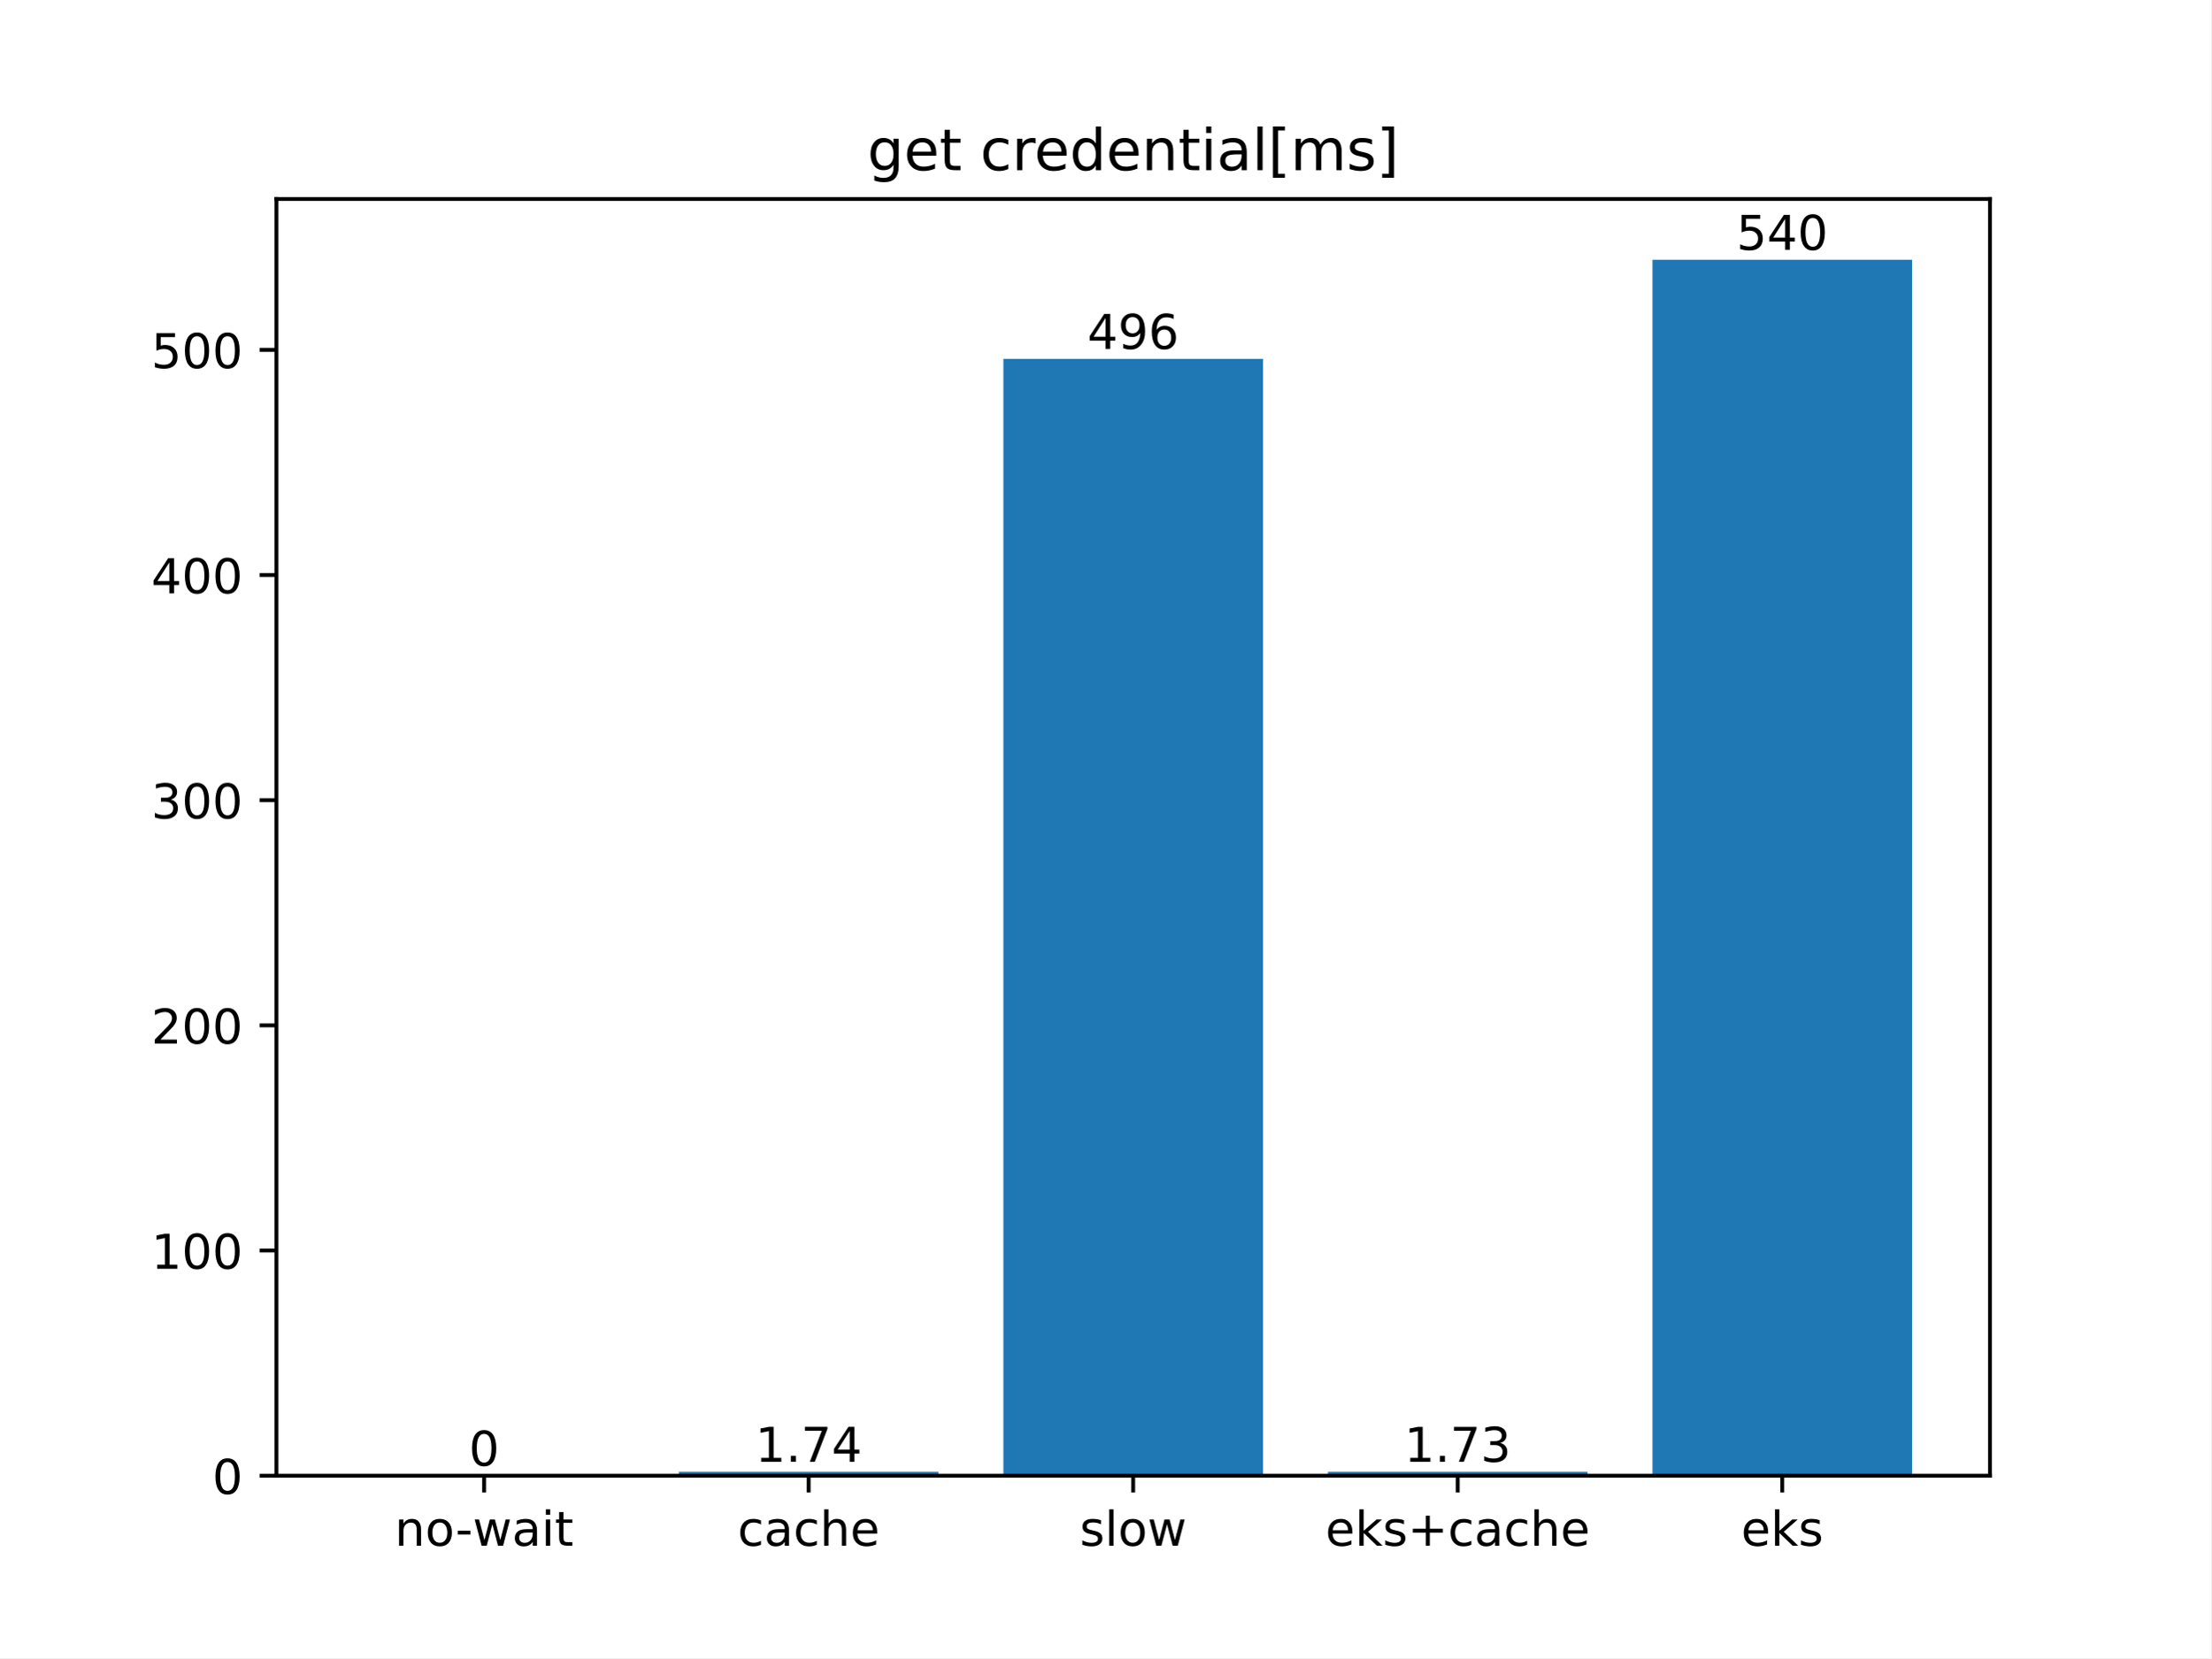
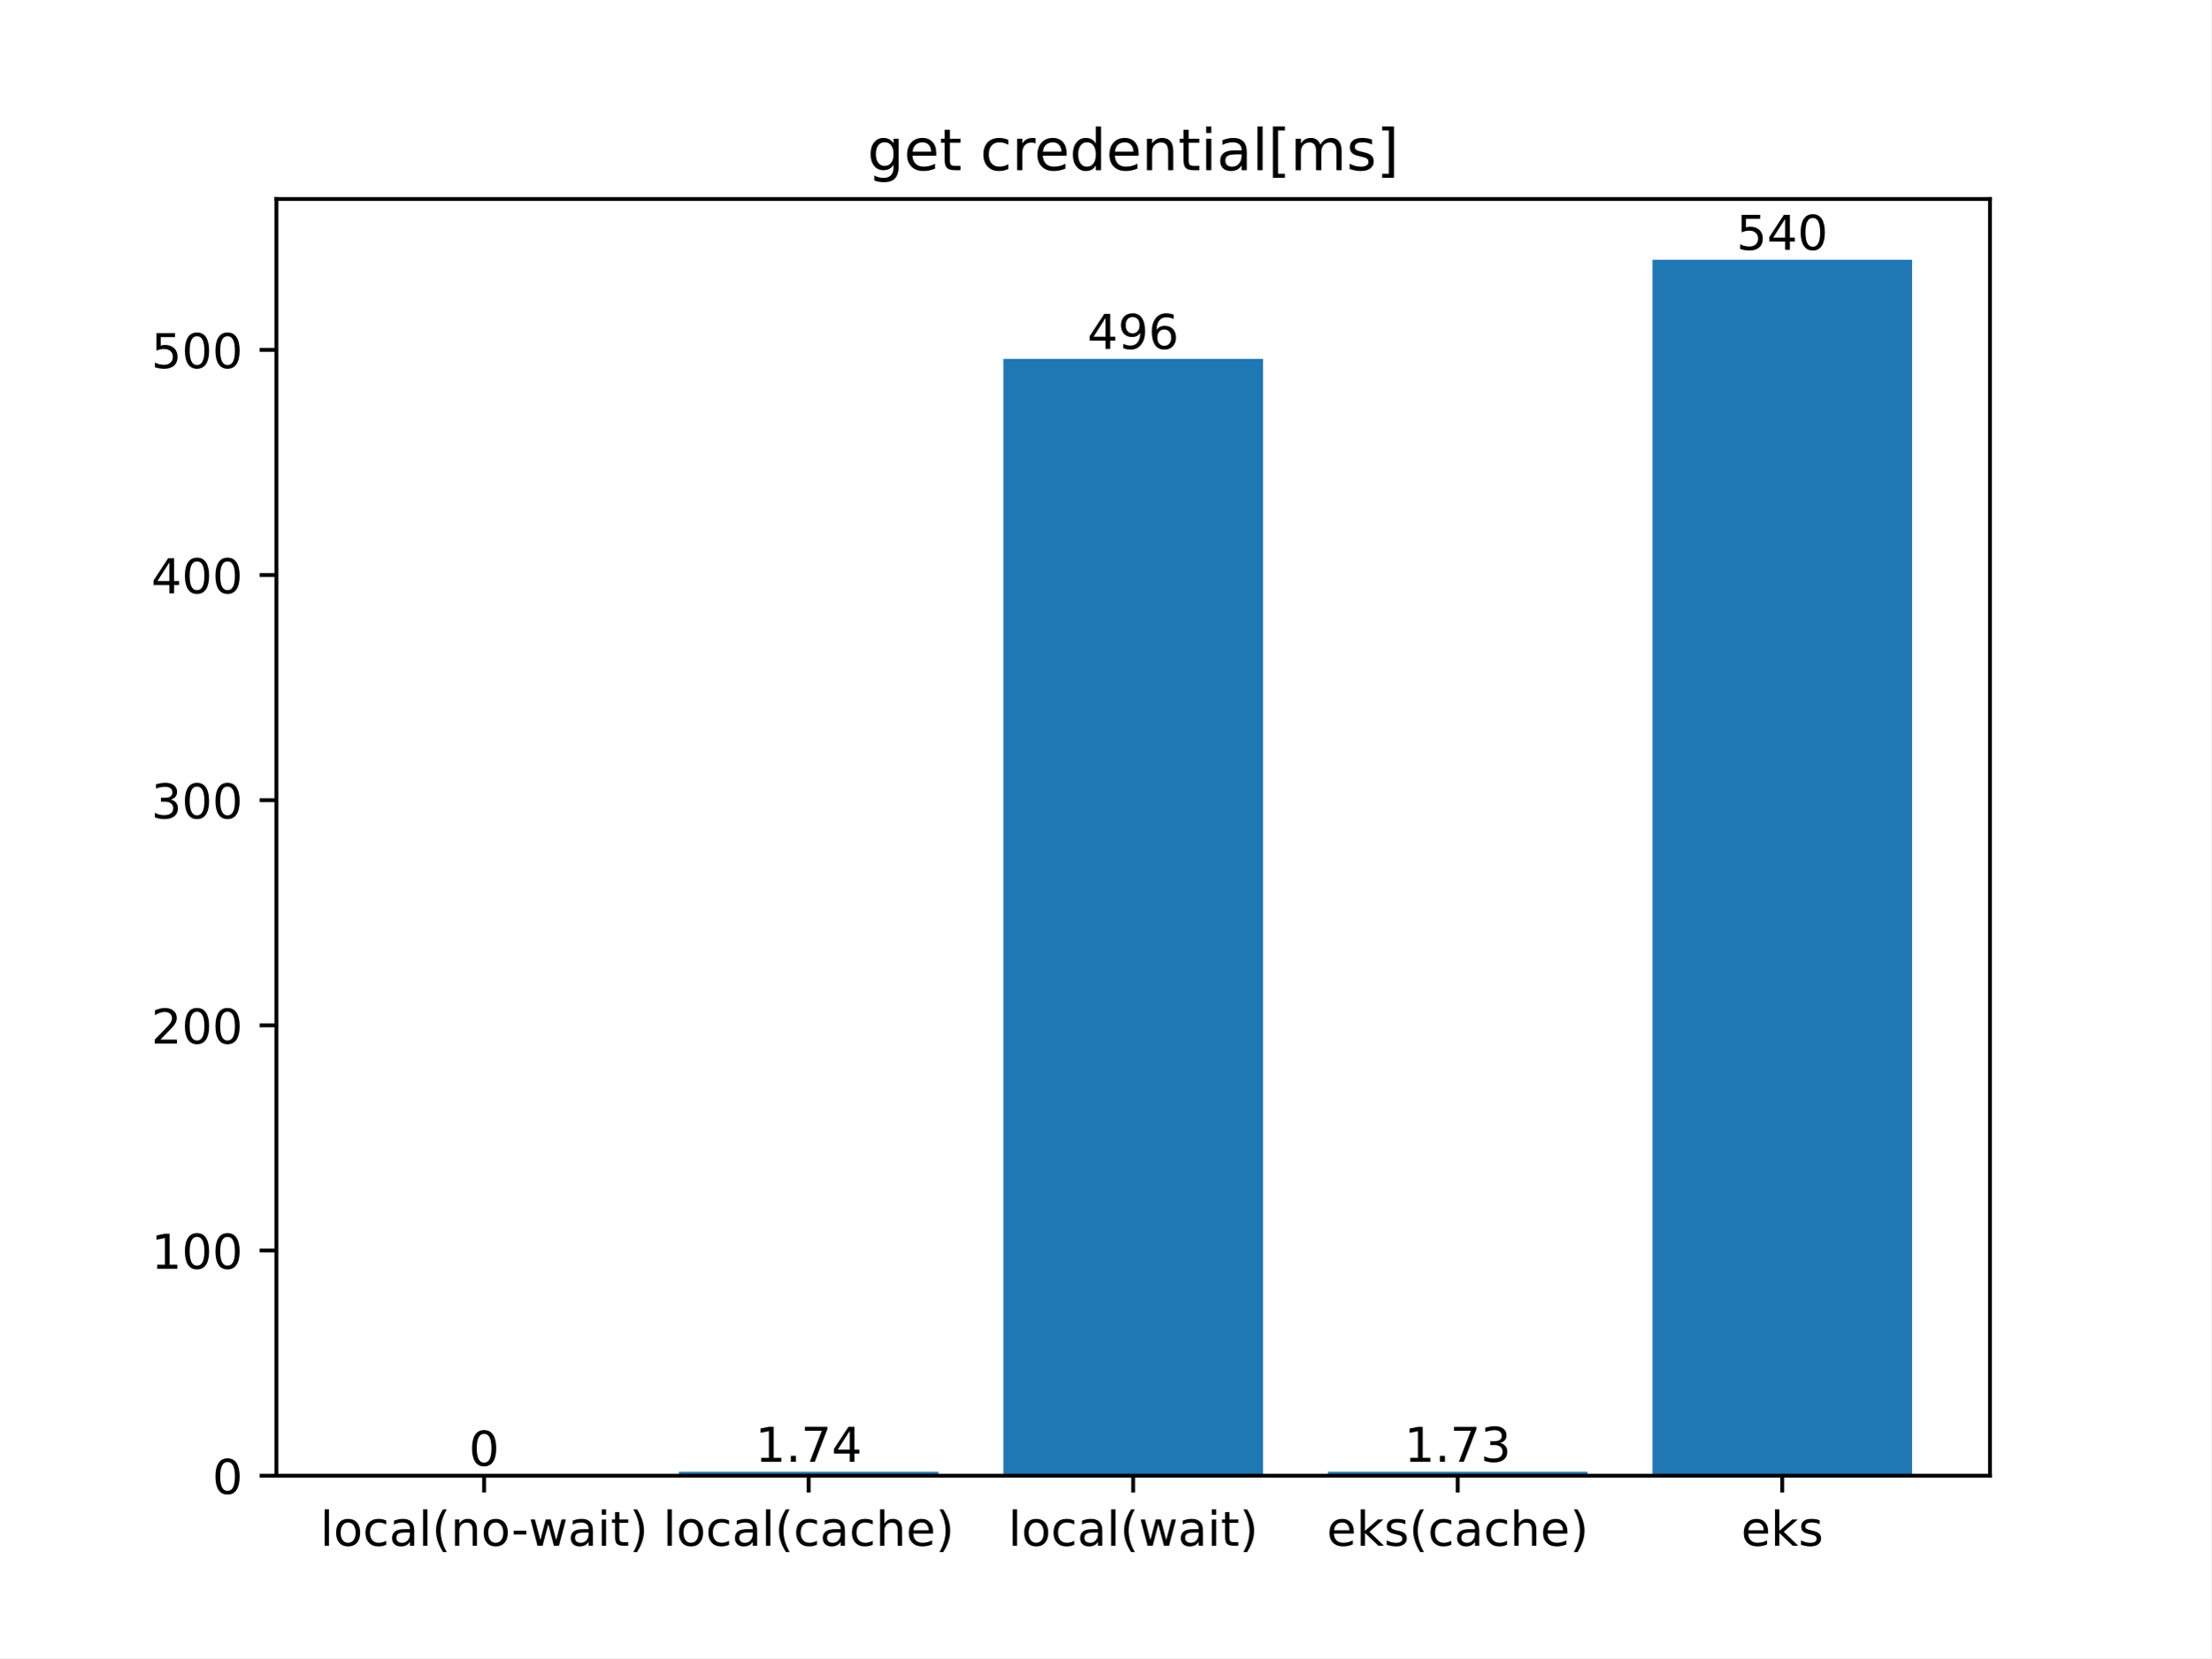
<svg xmlns="http://www.w3.org/2000/svg" xmlns:xlink="http://www.w3.org/1999/xlink" width="460.8pt" height="345.6pt" viewBox="0 0 460.8 345.6" version="1.1">
  <defs>
    <style type="text/css">*{stroke-linejoin: round; stroke-linecap: butt}</style>
  </defs>
  <g id="figure_1">
    <g id="patch_1">
      <path d="M 0 345.6  L 460.8 345.6  L 460.8 0  L 0 0  z " style="fill: #ffffff" />
    </g>
    <g id="axes_1">
      <g id="patch_2">
        <path d="M 57.6 307.584  L 414.72 307.584  L 414.72 41.472  L 57.6 41.472  z " style="fill: #ffffff" />
      </g>
      <g id="patch_3">
-         <path d="M 73.833 307.584  L 127.942 307.584  L 127.942 307.584  L 73.833 307.584  z " clip-path="url(#p4d3f4f408c)" style="fill: #1f77b4" />
+         <path d="M 73.833 307.584  L 127.942 307.584  L 127.942 307.584  L 73.833 307.584  z " clip-path="url(#p264f3d381d)" style="fill: #1f77b4" />
      </g>
      <g id="patch_4">
-         <path d="M 141.469 307.584  L 195.578 307.584  L 195.578 306.767  L 141.469 306.767  z " clip-path="url(#p4d3f4f408c)" style="fill: #1f77b4" />
+         <path d="M 141.469 307.584  L 195.578 307.584  L 195.578 306.767  L 141.469 306.767  z " clip-path="url(#p264f3d381d)" style="fill: #1f77b4" />
      </g>
      <g id="patch_5">
-         <path d="M 209.105 307.584  L 263.215 307.584  L 263.215 74.795  L 209.105 74.795  z " clip-path="url(#p4d3f4f408c)" style="fill: #1f77b4" />
+         <path d="M 209.105 307.584  L 263.215 307.584  L 263.215 74.795  L 209.105 74.795  z " clip-path="url(#p264f3d381d)" style="fill: #1f77b4" />
      </g>
      <g id="patch_6">
-         <path d="M 276.742 307.584  L 330.851 307.584  L 330.851 306.772  L 276.742 306.772  z " clip-path="url(#p4d3f4f408c)" style="fill: #1f77b4" />
+         <path d="M 276.742 307.584  L 330.851 307.584  L 330.851 306.772  L 276.742 306.772  z " clip-path="url(#p264f3d381d)" style="fill: #1f77b4" />
      </g>
      <g id="patch_7">
-         <path d="M 344.378 307.584  L 398.487 307.584  L 398.487 54.144  L 344.378 54.144  z " clip-path="url(#p4d3f4f408c)" style="fill: #1f77b4" />
+         <path d="M 344.378 307.584  L 398.487 307.584  L 398.487 54.144  L 344.378 54.144  z " clip-path="url(#p264f3d381d)" style="fill: #1f77b4" />
      </g>
      <g id="matplotlib.axis_1">
        <g id="xtick_1">
          <g id="line2d_1">
            <defs>
-               <path id="mc8979aac10" d="M 0 0  L 0 3.5  " style="stroke: #000000; stroke-width: 0.8" />
+               <path id="m40e54d8ae7" d="M 0 0  L 0 3.5  " style="stroke: #000000; stroke-width: 0.8" />
            </defs>
            <g>
-               <use xlink:href="#mc8979aac10" x="100.887" y="307.584" style="stroke: #000000; stroke-width: 0.8" />
+               <use xlink:href="#m40e54d8ae7" x="100.887" y="307.584" style="stroke: #000000; stroke-width: 0.8" />
            </g>
          </g>
          <g id="text_1">
-             <g transform="translate(82.25915 322.1824)scale(0.1 -0.1)">
-               <defs>
+             <g transform="translate(66.7068 322.1824)scale(0.1 -0.1)">
+               <defs>
+                 <path id="DejaVuSans-6c" d="M 603 4863  L 1178 4863  L 1178 0  L 603 0  L 603 4863  z " transform="scale(0.015625)" />
+                 <path id="DejaVuSans-6f" d="M 1959 3097  Q 1497 3097 1228 2736  Q 959 2375 959 1747  Q 959 1119 1226 758  Q 1494 397 1959 397  Q 2419 397 2687 759  Q 2956 1122 2956 1747  Q 2956 2369 2687 2733  Q 2419 3097 1959 3097  z M 1959 3584  Q 2709 3584 3137 3096  Q 3566 2609 3566 1747  Q 3566 888 3137 398  Q 2709 -91 1959 -91  Q 1206 -91 779 398  Q 353 888 353 1747  Q 353 2609 779 3096  Q 1206 3584 1959 3584  z " transform="scale(0.015625)" />
+                 <path id="DejaVuSans-63" d="M 3122 3366  L 3122 2828  Q 2878 2963 2633 3030  Q 2388 3097 2138 3097  Q 1578 3097 1268 2742  Q 959 2388 959 1747  Q 959 1106 1268 751  Q 1578 397 2138 397  Q 2388 397 2633 464  Q 2878 531 3122 666  L 3122 134  Q 2881 22 2623 -34  Q 2366 -91 2075 -91  Q 1284 -91 818 406  Q 353 903 353 1747  Q 353 2603 823 3093  Q 1294 3584 2113 3584  Q 2378 3584 2631 3529  Q 2884 3475 3122 3366  z " transform="scale(0.015625)" />
+                 <path id="DejaVuSans-61" d="M 2194 1759  Q 1497 1759 1228 1600  Q 959 1441 959 1056  Q 959 750 1161 570  Q 1363 391 1709 391  Q 2188 391 2477 730  Q 2766 1069 2766 1631  L 2766 1759  L 2194 1759  z M 3341 1997  L 3341 0  L 2766 0  L 2766 531  Q 2569 213 2275 61  Q 1981 -91 1556 -91  Q 1019 -91 701 211  Q 384 513 384 1019  Q 384 1609 779 1909  Q 1175 2209 1959 2209  L 2766 2209  L 2766 2266  Q 2766 2663 2505 2880  Q 2244 3097 1772 3097  Q 1472 3097 1187 3025  Q 903 2953 641 2809  L 641 3341  Q 956 3463 1253 3523  Q 1550 3584 1831 3584  Q 2591 3584 2966 3190  Q 3341 2797 3341 1997  z " transform="scale(0.015625)" />
+                 <path id="DejaVuSans-28" d="M 1984 4856  Q 1566 4138 1362 3434  Q 1159 2731 1159 2009  Q 1159 1288 1364 580  Q 1569 -128 1984 -844  L 1484 -844  Q 1016 -109 783 600  Q 550 1309 550 2009  Q 550 2706 781 3412  Q 1013 4119 1484 4856  L 1984 4856  z " transform="scale(0.015625)" />
                <path id="DejaVuSans-6e" d="M 3513 2113  L 3513 0  L 2938 0  L 2938 2094  Q 2938 2591 2744 2837  Q 2550 3084 2163 3084  Q 1697 3084 1428 2787  Q 1159 2491 1159 1978  L 1159 0  L 581 0  L 581 3500  L 1159 3500  L 1159 2956  Q 1366 3272 1645 3428  Q 1925 3584 2291 3584  Q 2894 3584 3203 3211  Q 3513 2838 3513 2113  z " transform="scale(0.015625)" />
-                 <path id="DejaVuSans-6f" d="M 1959 3097  Q 1497 3097 1228 2736  Q 959 2375 959 1747  Q 959 1119 1226 758  Q 1494 397 1959 397  Q 2419 397 2687 759  Q 2956 1122 2956 1747  Q 2956 2369 2687 2733  Q 2419 3097 1959 3097  z M 1959 3584  Q 2709 3584 3137 3096  Q 3566 2609 3566 1747  Q 3566 888 3137 398  Q 2709 -91 1959 -91  Q 1206 -91 779 398  Q 353 888 353 1747  Q 353 2609 779 3096  Q 1206 3584 1959 3584  z " transform="scale(0.015625)" />
                <path id="DejaVuSans-2d" d="M 313 2009  L 1997 2009  L 1997 1497  L 313 1497  L 313 2009  z " transform="scale(0.015625)" />
                <path id="DejaVuSans-77" d="M 269 3500  L 844 3500  L 1563 769  L 2278 3500  L 2956 3500  L 3675 769  L 4391 3500  L 4966 3500  L 4050 0  L 3372 0  L 2619 2869  L 1863 0  L 1184 0  L 269 3500  z " transform="scale(0.015625)" />
-                 <path id="DejaVuSans-61" d="M 2194 1759  Q 1497 1759 1228 1600  Q 959 1441 959 1056  Q 959 750 1161 570  Q 1363 391 1709 391  Q 2188 391 2477 730  Q 2766 1069 2766 1631  L 2766 1759  L 2194 1759  z M 3341 1997  L 3341 0  L 2766 0  L 2766 531  Q 2569 213 2275 61  Q 1981 -91 1556 -91  Q 1019 -91 701 211  Q 384 513 384 1019  Q 384 1609 779 1909  Q 1175 2209 1959 2209  L 2766 2209  L 2766 2266  Q 2766 2663 2505 2880  Q 2244 3097 1772 3097  Q 1472 3097 1187 3025  Q 903 2953 641 2809  L 641 3341  Q 956 3463 1253 3523  Q 1550 3584 1831 3584  Q 2591 3584 2966 3190  Q 3341 2797 3341 1997  z " transform="scale(0.015625)" />
                <path id="DejaVuSans-69" d="M 603 3500  L 1178 3500  L 1178 0  L 603 0  L 603 3500  z M 603 4863  L 1178 4863  L 1178 4134  L 603 4134  L 603 4863  z " transform="scale(0.015625)" />
                <path id="DejaVuSans-74" d="M 1172 4494  L 1172 3500  L 2356 3500  L 2356 3053  L 1172 3053  L 1172 1153  Q 1172 725 1289 603  Q 1406 481 1766 481  L 2356 481  L 2356 0  L 1766 0  Q 1100 0 847 248  Q 594 497 594 1153  L 594 3053  L 172 3053  L 172 3500  L 594 3500  L 594 4494  L 1172 4494  z " transform="scale(0.015625)" />
-               </defs>
-               <use xlink:href="#DejaVuSans-6e" />
-               <use xlink:href="#DejaVuSans-6f" x="63.379" />
-               <use xlink:href="#DejaVuSans-2d" x="126.436" />
-               <use xlink:href="#DejaVuSans-77" x="162.52" />
-               <use xlink:href="#DejaVuSans-61" x="244.307" />
-               <use xlink:href="#DejaVuSans-69" x="305.586" />
-               <use xlink:href="#DejaVuSans-74" x="333.369" />
+                 <path id="DejaVuSans-29" d="M 513 4856  L 1013 4856  Q 1481 4119 1714 3412  Q 1947 2706 1947 2009  Q 1947 1309 1714 600  Q 1481 -109 1013 -844  L 513 -844  Q 928 -128 1133 580  Q 1338 1288 1338 2009  Q 1338 2731 1133 3434  Q 928 4138 513 4856  z " transform="scale(0.015625)" />
+               </defs>
+               <use xlink:href="#DejaVuSans-6c" />
+               <use xlink:href="#DejaVuSans-6f" x="27.783" />
+               <use xlink:href="#DejaVuSans-63" x="88.965" />
+               <use xlink:href="#DejaVuSans-61" x="143.945" />
+               <use xlink:href="#DejaVuSans-6c" x="205.225" />
+               <use xlink:href="#DejaVuSans-28" x="233.008" />
+               <use xlink:href="#DejaVuSans-6e" x="272.021" />
+               <use xlink:href="#DejaVuSans-6f" x="335.4" />
+               <use xlink:href="#DejaVuSans-2d" x="398.457" />
+               <use xlink:href="#DejaVuSans-77" x="434.541" />
+               <use xlink:href="#DejaVuSans-61" x="516.328" />
+               <use xlink:href="#DejaVuSans-69" x="577.607" />
+               <use xlink:href="#DejaVuSans-74" x="605.391" />
+               <use xlink:href="#DejaVuSans-29" x="644.6" />
            </g>
          </g>
        </g>
        <g id="xtick_2">
          <g id="line2d_2">
            <g>
-               <use xlink:href="#mc8979aac10" x="168.524" y="307.584" style="stroke: #000000; stroke-width: 0.8" />
+               <use xlink:href="#m40e54d8ae7" x="168.524" y="307.584" style="stroke: #000000; stroke-width: 0.8" />
            </g>
          </g>
          <g id="text_2">
-             <g transform="translate(153.7158 322.1824)scale(0.1 -0.1)">
-               <defs>
-                 <path id="DejaVuSans-63" d="M 3122 3366  L 3122 2828  Q 2878 2963 2633 3030  Q 2388 3097 2138 3097  Q 1578 3097 1268 2742  Q 959 2388 959 1747  Q 959 1106 1268 751  Q 1578 397 2138 397  Q 2388 397 2633 464  Q 2878 531 3122 666  L 3122 134  Q 2881 22 2623 -34  Q 2366 -91 2075 -91  Q 1284 -91 818 406  Q 353 903 353 1747  Q 353 2603 823 3093  Q 1294 3584 2113 3584  Q 2378 3584 2631 3529  Q 2884 3475 3122 3366  z " transform="scale(0.015625)" />
+             <g transform="translate(138.1635 322.1824)scale(0.1 -0.1)">
+               <defs>
                <path id="DejaVuSans-68" d="M 3513 2113  L 3513 0  L 2938 0  L 2938 2094  Q 2938 2591 2744 2837  Q 2550 3084 2163 3084  Q 1697 3084 1428 2787  Q 1159 2491 1159 1978  L 1159 0  L 581 0  L 581 4863  L 1159 4863  L 1159 2956  Q 1366 3272 1645 3428  Q 1925 3584 2291 3584  Q 2894 3584 3203 3211  Q 3513 2838 3513 2113  z " transform="scale(0.015625)" />
                <path id="DejaVuSans-65" d="M 3597 1894  L 3597 1613  L 953 1613  Q 991 1019 1311 708  Q 1631 397 2203 397  Q 2534 397 2845 478  Q 3156 559 3463 722  L 3463 178  Q 3153 47 2828 -22  Q 2503 -91 2169 -91  Q 1331 -91 842 396  Q 353 884 353 1716  Q 353 2575 817 3079  Q 1281 3584 2069 3584  Q 2775 3584 3186 3129  Q 3597 2675 3597 1894  z M 3022 2063  Q 3016 2534 2758 2815  Q 2500 3097 2075 3097  Q 1594 3097 1305 2825  Q 1016 2553 972 2059  L 3022 2063  z " transform="scale(0.015625)" />
              </defs>
-               <use xlink:href="#DejaVuSans-63" />
-               <use xlink:href="#DejaVuSans-61" x="54.98" />
-               <use xlink:href="#DejaVuSans-63" x="116.26" />
-               <use xlink:href="#DejaVuSans-68" x="171.24" />
-               <use xlink:href="#DejaVuSans-65" x="234.619" />
+               <use xlink:href="#DejaVuSans-6c" />
+               <use xlink:href="#DejaVuSans-6f" x="27.783" />
+               <use xlink:href="#DejaVuSans-63" x="88.965" />
+               <use xlink:href="#DejaVuSans-61" x="143.945" />
+               <use xlink:href="#DejaVuSans-6c" x="205.225" />
+               <use xlink:href="#DejaVuSans-28" x="233.008" />
+               <use xlink:href="#DejaVuSans-63" x="272.021" />
+               <use xlink:href="#DejaVuSans-61" x="327.002" />
+               <use xlink:href="#DejaVuSans-63" x="388.281" />
+               <use xlink:href="#DejaVuSans-68" x="443.262" />
+               <use xlink:href="#DejaVuSans-65" x="506.641" />
+               <use xlink:href="#DejaVuSans-29" x="568.164" />
            </g>
          </g>
        </g>
        <g id="xtick_3">
          <g id="line2d_3">
            <g>
-               <use xlink:href="#mc8979aac10" x="236.16" y="307.584" style="stroke: #000000; stroke-width: 0.8" />
+               <use xlink:href="#m40e54d8ae7" x="236.16" y="307.584" style="stroke: #000000; stroke-width: 0.8" />
            </g>
          </g>
          <g id="text_3">
-             <g transform="translate(225.0178 322.1824)scale(0.1 -0.1)">
-               <defs>
-                 <path id="DejaVuSans-73" d="M 2834 3397  L 2834 2853  Q 2591 2978 2328 3040  Q 2066 3103 1784 3103  Q 1356 3103 1142 2972  Q 928 2841 928 2578  Q 928 2378 1081 2264  Q 1234 2150 1697 2047  L 1894 2003  Q 2506 1872 2764 1633  Q 3022 1394 3022 966  Q 3022 478 2636 193  Q 2250 -91 1575 -91  Q 1294 -91 989 -36  Q 684 19 347 128  L 347 722  Q 666 556 975 473  Q 1284 391 1588 391  Q 1994 391 2212 530  Q 2431 669 2431 922  Q 2431 1156 2273 1281  Q 2116 1406 1581 1522  L 1381 1569  Q 847 1681 609 1914  Q 372 2147 372 2553  Q 372 3047 722 3315  Q 1072 3584 1716 3584  Q 2034 3584 2315 3537  Q 2597 3491 2834 3397  z " transform="scale(0.015625)" />
-                 <path id="DejaVuSans-6c" d="M 603 4863  L 1178 4863  L 1178 0  L 603 0  L 603 4863  z " transform="scale(0.015625)" />
-               </defs>
-               <use xlink:href="#DejaVuSans-73" />
-               <use xlink:href="#DejaVuSans-6c" x="52.1" />
-               <use xlink:href="#DejaVuSans-6f" x="79.883" />
-               <use xlink:href="#DejaVuSans-77" x="141.064" />
+             <g transform="translate(210.1053 322.1824)scale(0.1 -0.1)">
+               <use xlink:href="#DejaVuSans-6c" />
+               <use xlink:href="#DejaVuSans-6f" x="27.783" />
+               <use xlink:href="#DejaVuSans-63" x="88.965" />
+               <use xlink:href="#DejaVuSans-61" x="143.945" />
+               <use xlink:href="#DejaVuSans-6c" x="205.225" />
+               <use xlink:href="#DejaVuSans-28" x="233.008" />
+               <use xlink:href="#DejaVuSans-77" x="272.021" />
+               <use xlink:href="#DejaVuSans-61" x="353.809" />
+               <use xlink:href="#DejaVuSans-69" x="415.088" />
+               <use xlink:href="#DejaVuSans-74" x="442.871" />
+               <use xlink:href="#DejaVuSans-29" x="482.08" />
            </g>
          </g>
        </g>
        <g id="xtick_4">
          <g id="line2d_4">
            <g>
-               <use xlink:href="#mc8979aac10" x="303.796" y="307.584" style="stroke: #000000; stroke-width: 0.8" />
+               <use xlink:href="#m40e54d8ae7" x="303.796" y="307.584" style="stroke: #000000; stroke-width: 0.8" />
            </g>
          </g>
          <g id="text_4">
-             <g transform="translate(276.2221 322.1824)scale(0.1 -0.1)">
+             <g transform="translate(276.5104 322.1824)scale(0.1 -0.1)">
              <defs>
                <path id="DejaVuSans-6b" d="M 581 4863  L 1159 4863  L 1159 1991  L 2875 3500  L 3609 3500  L 1753 1863  L 3688 0  L 2938 0  L 1159 1709  L 1159 0  L 581 0  L 581 4863  z " transform="scale(0.015625)" />
-                 <path id="DejaVuSans-2b" d="M 2944 4013  L 2944 2272  L 4684 2272  L 4684 1741  L 2944 1741  L 2944 0  L 2419 0  L 2419 1741  L 678 1741  L 678 2272  L 2419 2272  L 2419 4013  L 2944 4013  z " transform="scale(0.015625)" />
+                 <path id="DejaVuSans-73" d="M 2834 3397  L 2834 2853  Q 2591 2978 2328 3040  Q 2066 3103 1784 3103  Q 1356 3103 1142 2972  Q 928 2841 928 2578  Q 928 2378 1081 2264  Q 1234 2150 1697 2047  L 1894 2003  Q 2506 1872 2764 1633  Q 3022 1394 3022 966  Q 3022 478 2636 193  Q 2250 -91 1575 -91  Q 1294 -91 989 -36  Q 684 19 347 128  L 347 722  Q 666 556 975 473  Q 1284 391 1588 391  Q 1994 391 2212 530  Q 2431 669 2431 922  Q 2431 1156 2273 1281  Q 2116 1406 1581 1522  L 1381 1569  Q 847 1681 609 1914  Q 372 2147 372 2553  Q 372 3047 722 3315  Q 1072 3584 1716 3584  Q 2034 3584 2315 3537  Q 2597 3491 2834 3397  z " transform="scale(0.015625)" />
              </defs>
              <use xlink:href="#DejaVuSans-65" />
              <use xlink:href="#DejaVuSans-6b" x="61.523" />
              <use xlink:href="#DejaVuSans-73" x="119.434" />
-               <use xlink:href="#DejaVuSans-2b" x="171.533" />
-               <use xlink:href="#DejaVuSans-63" x="255.322" />
-               <use xlink:href="#DejaVuSans-61" x="310.303" />
-               <use xlink:href="#DejaVuSans-63" x="371.582" />
-               <use xlink:href="#DejaVuSans-68" x="426.562" />
-               <use xlink:href="#DejaVuSans-65" x="489.941" />
+               <use xlink:href="#DejaVuSans-28" x="171.533" />
+               <use xlink:href="#DejaVuSans-63" x="210.547" />
+               <use xlink:href="#DejaVuSans-61" x="265.527" />
+               <use xlink:href="#DejaVuSans-63" x="326.807" />
+               <use xlink:href="#DejaVuSans-68" x="381.787" />
+               <use xlink:href="#DejaVuSans-65" x="445.166" />
+               <use xlink:href="#DejaVuSans-29" x="506.689" />
            </g>
          </g>
        </g>
        <g id="xtick_5">
          <g id="line2d_5">
            <g>
-               <use xlink:href="#mc8979aac10" x="371.433" y="307.584" style="stroke: #000000; stroke-width: 0.8" />
+               <use xlink:href="#m40e54d8ae7" x="371.433" y="307.584" style="stroke: #000000; stroke-width: 0.8" />
            </g>
          </g>
          <g id="text_5">
            <g transform="translate(362.8562 322.1824)scale(0.1 -0.1)">
              <use xlink:href="#DejaVuSans-65" />
              <use xlink:href="#DejaVuSans-6b" x="61.523" />
              <use xlink:href="#DejaVuSans-73" x="119.434" />
            </g>
          </g>
        </g>
      </g>
      <g id="matplotlib.axis_2">
        <g id="ytick_1">
          <g id="line2d_6">
            <defs>
-               <path id="mb075fb6f8e" d="M 0 0  L -3.5 0  " style="stroke: #000000; stroke-width: 0.8" />
+               <path id="m0db625e012" d="M 0 0  L -3.5 0  " style="stroke: #000000; stroke-width: 0.8" />
            </defs>
            <g>
-               <use xlink:href="#mb075fb6f8e" x="57.6" y="307.584" style="stroke: #000000; stroke-width: 0.8" />
+               <use xlink:href="#m0db625e012" x="57.6" y="307.584" style="stroke: #000000; stroke-width: 0.8" />
            </g>
          </g>
          <g id="text_6">
            <g transform="translate(44.2375 311.3832)scale(0.1 -0.1)">
              <defs>
                <path id="DejaVuSans-30" d="M 2034 4250  Q 1547 4250 1301 3770  Q 1056 3291 1056 2328  Q 1056 1369 1301 889  Q 1547 409 2034 409  Q 2525 409 2770 889  Q 3016 1369 3016 2328  Q 3016 3291 2770 3770  Q 2525 4250 2034 4250  z M 2034 4750  Q 2819 4750 3233 4129  Q 3647 3509 3647 2328  Q 3647 1150 3233 529  Q 2819 -91 2034 -91  Q 1250 -91 836 529  Q 422 1150 422 2328  Q 422 3509 836 4129  Q 1250 4750 2034 4750  z " transform="scale(0.015625)" />
              </defs>
              <use xlink:href="#DejaVuSans-30" />
            </g>
          </g>
        </g>
        <g id="ytick_2">
          <g id="line2d_7">
            <g>
-               <use xlink:href="#mb075fb6f8e" x="57.6" y="260.651" style="stroke: #000000; stroke-width: 0.8" />
+               <use xlink:href="#m0db625e012" x="57.6" y="260.651" style="stroke: #000000; stroke-width: 0.8" />
            </g>
          </g>
          <g id="text_7">
            <g transform="translate(31.5125 264.4499)scale(0.1 -0.1)">
              <defs>
                <path id="DejaVuSans-31" d="M 794 531  L 1825 531  L 1825 4091  L 703 3866  L 703 4441  L 1819 4666  L 2450 4666  L 2450 531  L 3481 531  L 3481 0  L 794 0  L 794 531  z " transform="scale(0.015625)" />
              </defs>
              <use xlink:href="#DejaVuSans-31" />
              <use xlink:href="#DejaVuSans-30" x="63.623" />
              <use xlink:href="#DejaVuSans-30" x="127.246" />
            </g>
          </g>
        </g>
        <g id="ytick_3">
          <g id="line2d_8">
            <g>
-               <use xlink:href="#mb075fb6f8e" x="57.6" y="213.717" style="stroke: #000000; stroke-width: 0.8" />
+               <use xlink:href="#m0db625e012" x="57.6" y="213.717" style="stroke: #000000; stroke-width: 0.8" />
            </g>
          </g>
          <g id="text_8">
            <g transform="translate(31.5125 217.5166)scale(0.1 -0.1)">
              <defs>
                <path id="DejaVuSans-32" d="M 1228 531  L 3431 531  L 3431 0  L 469 0  L 469 531  Q 828 903 1448 1529  Q 2069 2156 2228 2338  Q 2531 2678 2651 2914  Q 2772 3150 2772 3378  Q 2772 3750 2511 3984  Q 2250 4219 1831 4219  Q 1534 4219 1204 4116  Q 875 4013 500 3803  L 500 4441  Q 881 4594 1212 4672  Q 1544 4750 1819 4750  Q 2544 4750 2975 4387  Q 3406 4025 3406 3419  Q 3406 3131 3298 2873  Q 3191 2616 2906 2266  Q 2828 2175 2409 1742  Q 1991 1309 1228 531  z " transform="scale(0.015625)" />
              </defs>
              <use xlink:href="#DejaVuSans-32" />
              <use xlink:href="#DejaVuSans-30" x="63.623" />
              <use xlink:href="#DejaVuSans-30" x="127.246" />
            </g>
          </g>
        </g>
        <g id="ytick_4">
          <g id="line2d_9">
            <g>
-               <use xlink:href="#mb075fb6f8e" x="57.6" y="166.784" style="stroke: #000000; stroke-width: 0.8" />
+               <use xlink:href="#m0db625e012" x="57.6" y="166.784" style="stroke: #000000; stroke-width: 0.8" />
            </g>
          </g>
          <g id="text_9">
            <g transform="translate(31.5125 170.5832)scale(0.1 -0.1)">
              <defs>
                <path id="DejaVuSans-33" d="M 2597 2516  Q 3050 2419 3304 2112  Q 3559 1806 3559 1356  Q 3559 666 3084 287  Q 2609 -91 1734 -91  Q 1441 -91 1130 -33  Q 819 25 488 141  L 488 750  Q 750 597 1062 519  Q 1375 441 1716 441  Q 2309 441 2620 675  Q 2931 909 2931 1356  Q 2931 1769 2642 2001  Q 2353 2234 1838 2234  L 1294 2234  L 1294 2753  L 1863 2753  Q 2328 2753 2575 2939  Q 2822 3125 2822 3475  Q 2822 3834 2567 4026  Q 2313 4219 1838 4219  Q 1578 4219 1281 4162  Q 984 4106 628 3988  L 628 4550  Q 988 4650 1302 4700  Q 1616 4750 1894 4750  Q 2613 4750 3031 4423  Q 3450 4097 3450 3541  Q 3450 3153 3228 2886  Q 3006 2619 2597 2516  z " transform="scale(0.015625)" />
              </defs>
              <use xlink:href="#DejaVuSans-33" />
              <use xlink:href="#DejaVuSans-30" x="63.623" />
              <use xlink:href="#DejaVuSans-30" x="127.246" />
            </g>
          </g>
        </g>
        <g id="ytick_5">
          <g id="line2d_10">
            <g>
-               <use xlink:href="#mb075fb6f8e" x="57.6" y="119.851" style="stroke: #000000; stroke-width: 0.8" />
+               <use xlink:href="#m0db625e012" x="57.6" y="119.851" style="stroke: #000000; stroke-width: 0.8" />
            </g>
          </g>
          <g id="text_10">
            <g transform="translate(31.5125 123.6499)scale(0.1 -0.1)">
              <defs>
                <path id="DejaVuSans-34" d="M 2419 4116  L 825 1625  L 2419 1625  L 2419 4116  z M 2253 4666  L 3047 4666  L 3047 1625  L 3713 1625  L 3713 1100  L 3047 1100  L 3047 0  L 2419 0  L 2419 1100  L 313 1100  L 313 1709  L 2253 4666  z " transform="scale(0.015625)" />
              </defs>
              <use xlink:href="#DejaVuSans-34" />
              <use xlink:href="#DejaVuSans-30" x="63.623" />
              <use xlink:href="#DejaVuSans-30" x="127.246" />
            </g>
          </g>
        </g>
        <g id="ytick_6">
          <g id="line2d_11">
            <g>
-               <use xlink:href="#mb075fb6f8e" x="57.6" y="72.917" style="stroke: #000000; stroke-width: 0.8" />
+               <use xlink:href="#m0db625e012" x="57.6" y="72.917" style="stroke: #000000; stroke-width: 0.8" />
            </g>
          </g>
          <g id="text_11">
            <g transform="translate(31.5125 76.71655)scale(0.1 -0.1)">
              <defs>
                <path id="DejaVuSans-35" d="M 691 4666  L 3169 4666  L 3169 4134  L 1269 4134  L 1269 2991  Q 1406 3038 1543 3061  Q 1681 3084 1819 3084  Q 2600 3084 3056 2656  Q 3513 2228 3513 1497  Q 3513 744 3044 326  Q 2575 -91 1722 -91  Q 1428 -91 1123 -41  Q 819 9 494 109  L 494 744  Q 775 591 1075 516  Q 1375 441 1709 441  Q 2250 441 2565 725  Q 2881 1009 2881 1497  Q 2881 1984 2565 2268  Q 2250 2553 1709 2553  Q 1456 2553 1204 2497  Q 953 2441 691 2322  L 691 4666  z " transform="scale(0.015625)" />
              </defs>
              <use xlink:href="#DejaVuSans-35" />
              <use xlink:href="#DejaVuSans-30" x="63.623" />
              <use xlink:href="#DejaVuSans-30" x="127.246" />
            </g>
          </g>
        </g>
      </g>
      <g id="patch_8">
        <path d="M 57.6 307.584  L 57.6 41.472  " style="fill: none; stroke: #000000; stroke-width: 0.8; stroke-linejoin: miter; stroke-linecap: square" />
      </g>
      <g id="patch_9">
        <path d="M 414.72 307.584  L 414.72 41.472  " style="fill: none; stroke: #000000; stroke-width: 0.8; stroke-linejoin: miter; stroke-linecap: square" />
      </g>
      <g id="patch_10">
        <path d="M 57.6 307.584  L 414.72 307.584  " style="fill: none; stroke: #000000; stroke-width: 0.8; stroke-linejoin: miter; stroke-linecap: square" />
      </g>
      <g id="patch_11">
        <path d="M 57.6 41.472  L 414.72 41.472  " style="fill: none; stroke: #000000; stroke-width: 0.8; stroke-linejoin: miter; stroke-linecap: square" />
      </g>
      <g id="text_12">
        <g transform="translate(97.70602 305.5043)scale(0.1 -0.1)">
          <use xlink:href="#DejaVuSans-30" />
        </g>
      </g>
      <g id="text_13">
        <g transform="translate(157.3908 304.6877)scale(0.1 -0.1)">
          <defs>
            <path id="DejaVuSans-2e" d="M 684 794  L 1344 794  L 1344 0  L 684 0  L 684 794  z " transform="scale(0.015625)" />
            <path id="DejaVuSans-37" d="M 525 4666  L 3525 4666  L 3525 4397  L 1831 0  L 1172 0  L 2766 4134  L 525 4134  L 525 4666  z " transform="scale(0.015625)" />
          </defs>
          <use xlink:href="#DejaVuSans-31" />
          <use xlink:href="#DejaVuSans-2e" x="63.623" />
          <use xlink:href="#DejaVuSans-37" x="95.41" />
          <use xlink:href="#DejaVuSans-34" x="159.033" />
        </g>
      </g>
      <g id="text_14">
        <g transform="translate(226.6163 72.71498)scale(0.1 -0.1)">
          <defs>
            <path id="DejaVuSans-39" d="M 703 97  L 703 672  Q 941 559 1184 500  Q 1428 441 1663 441  Q 2288 441 2617 861  Q 2947 1281 2994 2138  Q 2813 1869 2534 1725  Q 2256 1581 1919 1581  Q 1219 1581 811 2004  Q 403 2428 403 3163  Q 403 3881 828 4315  Q 1253 4750 1959 4750  Q 2769 4750 3195 4129  Q 3622 3509 3622 2328  Q 3622 1225 3098 567  Q 2575 -91 1691 -91  Q 1453 -91 1209 -44  Q 966 3 703 97  z M 1959 2075  Q 2384 2075 2632 2365  Q 2881 2656 2881 3163  Q 2881 3666 2632 3958  Q 2384 4250 1959 4250  Q 1534 4250 1286 3958  Q 1038 3666 1038 3163  Q 1038 2656 1286 2365  Q 1534 2075 1959 2075  z " transform="scale(0.015625)" />
            <path id="DejaVuSans-36" d="M 2113 2584  Q 1688 2584 1439 2293  Q 1191 2003 1191 1497  Q 1191 994 1439 701  Q 1688 409 2113 409  Q 2538 409 2786 701  Q 3034 994 3034 1497  Q 3034 2003 2786 2293  Q 2538 2584 2113 2584  z M 3366 4563  L 3366 3988  Q 3128 4100 2886 4159  Q 2644 4219 2406 4219  Q 1781 4219 1451 3797  Q 1122 3375 1075 2522  Q 1259 2794 1537 2939  Q 1816 3084 2150 3084  Q 2853 3084 3261 2657  Q 3669 2231 3669 1497  Q 3669 778 3244 343  Q 2819 -91 2113 -91  Q 1303 -91 875 529  Q 447 1150 447 2328  Q 447 3434 972 4092  Q 1497 4750 2381 4750  Q 2619 4750 2861 4703  Q 3103 4656 3366 4563  z " transform="scale(0.015625)" />
          </defs>
          <use xlink:href="#DejaVuSans-34" />
          <use xlink:href="#DejaVuSans-39" x="63.623" />
          <use xlink:href="#DejaVuSans-36" x="127.246" />
        </g>
      </g>
      <g id="text_15">
        <g transform="translate(292.6636 304.6924)scale(0.1 -0.1)">
          <use xlink:href="#DejaVuSans-31" />
          <use xlink:href="#DejaVuSans-2e" x="63.623" />
          <use xlink:href="#DejaVuSans-37" x="95.41" />
          <use xlink:href="#DejaVuSans-33" x="159.033" />
        </g>
      </g>
      <g id="text_16">
        <g transform="translate(361.889 52.06431)scale(0.1 -0.1)">
          <use xlink:href="#DejaVuSans-35" />
          <use xlink:href="#DejaVuSans-34" x="63.623" />
          <use xlink:href="#DejaVuSans-30" x="127.246" />
        </g>
      </g>
      <g id="text_17">
        <g transform="translate(180.7594 35.472)scale(0.12 -0.12)">
          <defs>
            <path id="DejaVuSans-67" d="M 2906 1791  Q 2906 2416 2648 2759  Q 2391 3103 1925 3103  Q 1463 3103 1205 2759  Q 947 2416 947 1791  Q 947 1169 1205 825  Q 1463 481 1925 481  Q 2391 481 2648 825  Q 2906 1169 2906 1791  z M 3481 434  Q 3481 -459 3084 -895  Q 2688 -1331 1869 -1331  Q 1566 -1331 1297 -1286  Q 1028 -1241 775 -1147  L 775 -588  Q 1028 -725 1275 -790  Q 1522 -856 1778 -856  Q 2344 -856 2625 -561  Q 2906 -266 2906 331  L 2906 616  Q 2728 306 2450 153  Q 2172 0 1784 0  Q 1141 0 747 490  Q 353 981 353 1791  Q 353 2603 747 3093  Q 1141 3584 1784 3584  Q 2172 3584 2450 3431  Q 2728 3278 2906 2969  L 2906 3500  L 3481 3500  L 3481 434  z " transform="scale(0.015625)" />
            <path id="DejaVuSans-20" transform="scale(0.015625)" />
            <path id="DejaVuSans-72" d="M 2631 2963  Q 2534 3019 2420 3045  Q 2306 3072 2169 3072  Q 1681 3072 1420 2755  Q 1159 2438 1159 1844  L 1159 0  L 581 0  L 581 3500  L 1159 3500  L 1159 2956  Q 1341 3275 1631 3429  Q 1922 3584 2338 3584  Q 2397 3584 2469 3576  Q 2541 3569 2628 3553  L 2631 2963  z " transform="scale(0.015625)" />
            <path id="DejaVuSans-64" d="M 2906 2969  L 2906 4863  L 3481 4863  L 3481 0  L 2906 0  L 2906 525  Q 2725 213 2448 61  Q 2172 -91 1784 -91  Q 1150 -91 751 415  Q 353 922 353 1747  Q 353 2572 751 3078  Q 1150 3584 1784 3584  Q 2172 3584 2448 3432  Q 2725 3281 2906 2969  z M 947 1747  Q 947 1113 1208 752  Q 1469 391 1925 391  Q 2381 391 2643 752  Q 2906 1113 2906 1747  Q 2906 2381 2643 2742  Q 2381 3103 1925 3103  Q 1469 3103 1208 2742  Q 947 2381 947 1747  z " transform="scale(0.015625)" />
            <path id="DejaVuSans-5b" d="M 550 4863  L 1875 4863  L 1875 4416  L 1125 4416  L 1125 -397  L 1875 -397  L 1875 -844  L 550 -844  L 550 4863  z " transform="scale(0.015625)" />
            <path id="DejaVuSans-6d" d="M 3328 2828  Q 3544 3216 3844 3400  Q 4144 3584 4550 3584  Q 5097 3584 5394 3201  Q 5691 2819 5691 2113  L 5691 0  L 5113 0  L 5113 2094  Q 5113 2597 4934 2840  Q 4756 3084 4391 3084  Q 3944 3084 3684 2787  Q 3425 2491 3425 1978  L 3425 0  L 2847 0  L 2847 2094  Q 2847 2600 2669 2842  Q 2491 3084 2119 3084  Q 1678 3084 1418 2786  Q 1159 2488 1159 1978  L 1159 0  L 581 0  L 581 3500  L 1159 3500  L 1159 2956  Q 1356 3278 1631 3431  Q 1906 3584 2284 3584  Q 2666 3584 2933 3390  Q 3200 3197 3328 2828  z " transform="scale(0.015625)" />
            <path id="DejaVuSans-5d" d="M 1947 4863  L 1947 -844  L 622 -844  L 622 -397  L 1369 -397  L 1369 4416  L 622 4416  L 622 4863  L 1947 4863  z " transform="scale(0.015625)" />
          </defs>
          <use xlink:href="#DejaVuSans-67" />
          <use xlink:href="#DejaVuSans-65" x="63.477" />
          <use xlink:href="#DejaVuSans-74" x="125" />
          <use xlink:href="#DejaVuSans-20" x="164.209" />
          <use xlink:href="#DejaVuSans-63" x="195.996" />
          <use xlink:href="#DejaVuSans-72" x="250.977" />
          <use xlink:href="#DejaVuSans-65" x="289.84" />
          <use xlink:href="#DejaVuSans-64" x="351.363" />
          <use xlink:href="#DejaVuSans-65" x="414.84" />
          <use xlink:href="#DejaVuSans-6e" x="476.363" />
          <use xlink:href="#DejaVuSans-74" x="539.742" />
          <use xlink:href="#DejaVuSans-69" x="578.951" />
          <use xlink:href="#DejaVuSans-61" x="606.734" />
          <use xlink:href="#DejaVuSans-6c" x="668.014" />
          <use xlink:href="#DejaVuSans-5b" x="695.797" />
          <use xlink:href="#DejaVuSans-6d" x="734.811" />
          <use xlink:href="#DejaVuSans-73" x="832.223" />
          <use xlink:href="#DejaVuSans-5d" x="884.322" />
        </g>
      </g>
    </g>
  </g>
  <defs>
-     <clipPath id="p4d3f4f408c">
+     <clipPath id="p264f3d381d">
      <rect x="57.6" y="41.472" width="357.12" height="266.112" />
    </clipPath>
  </defs>
</svg>
